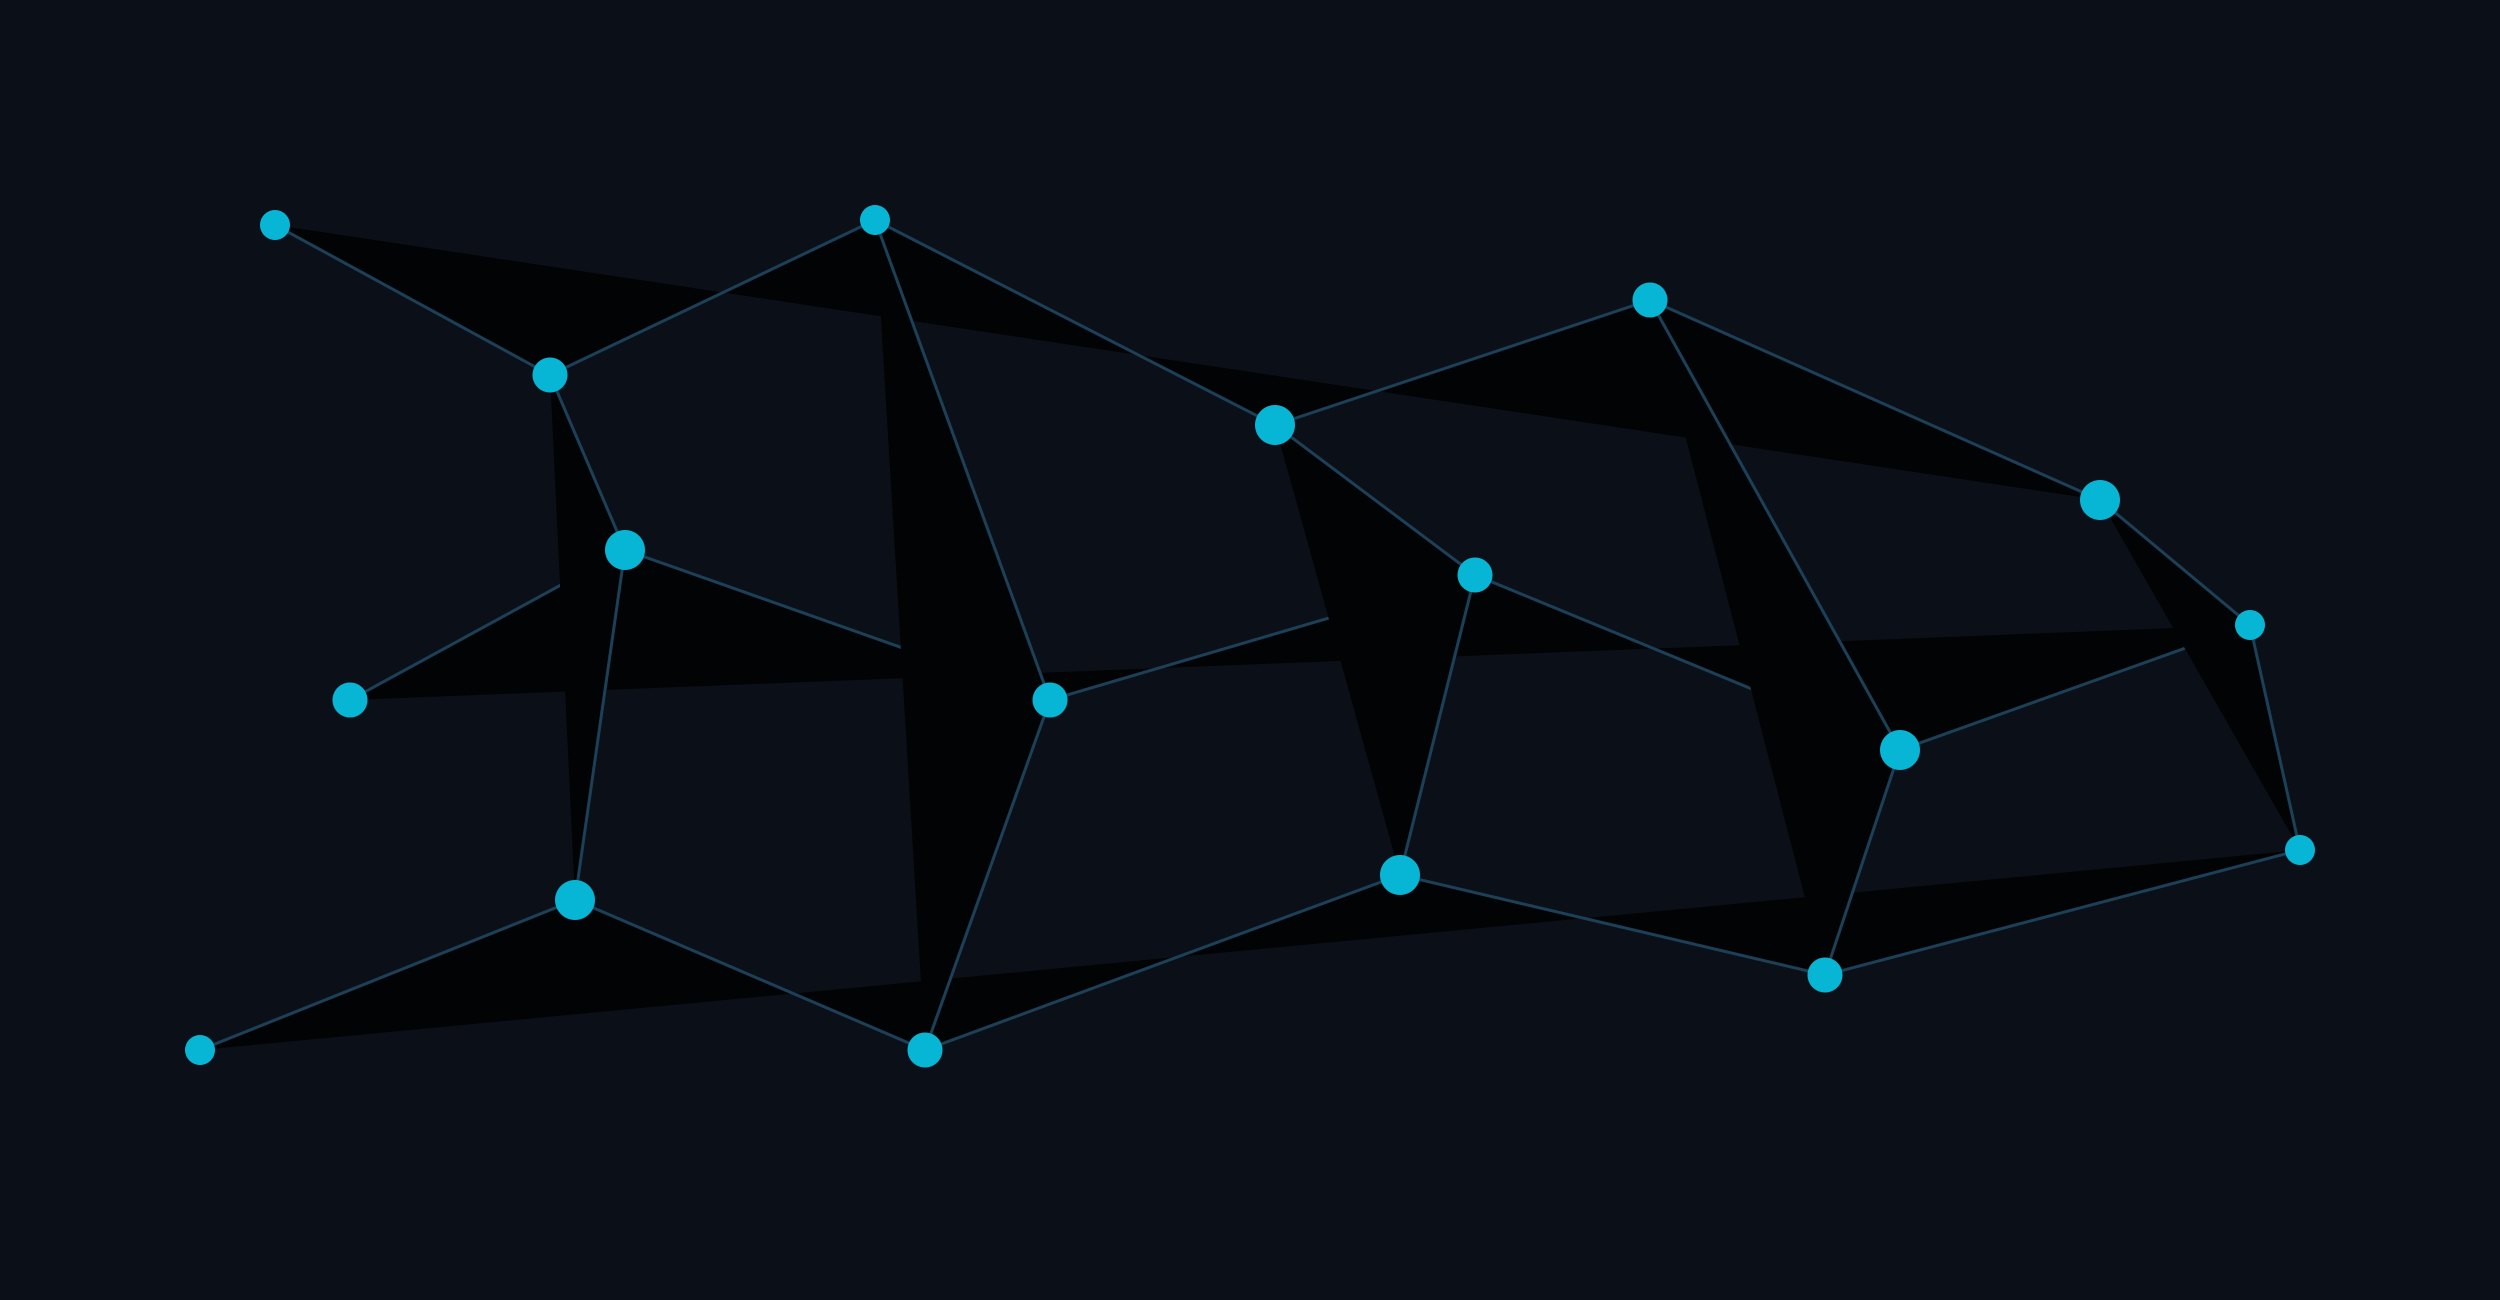
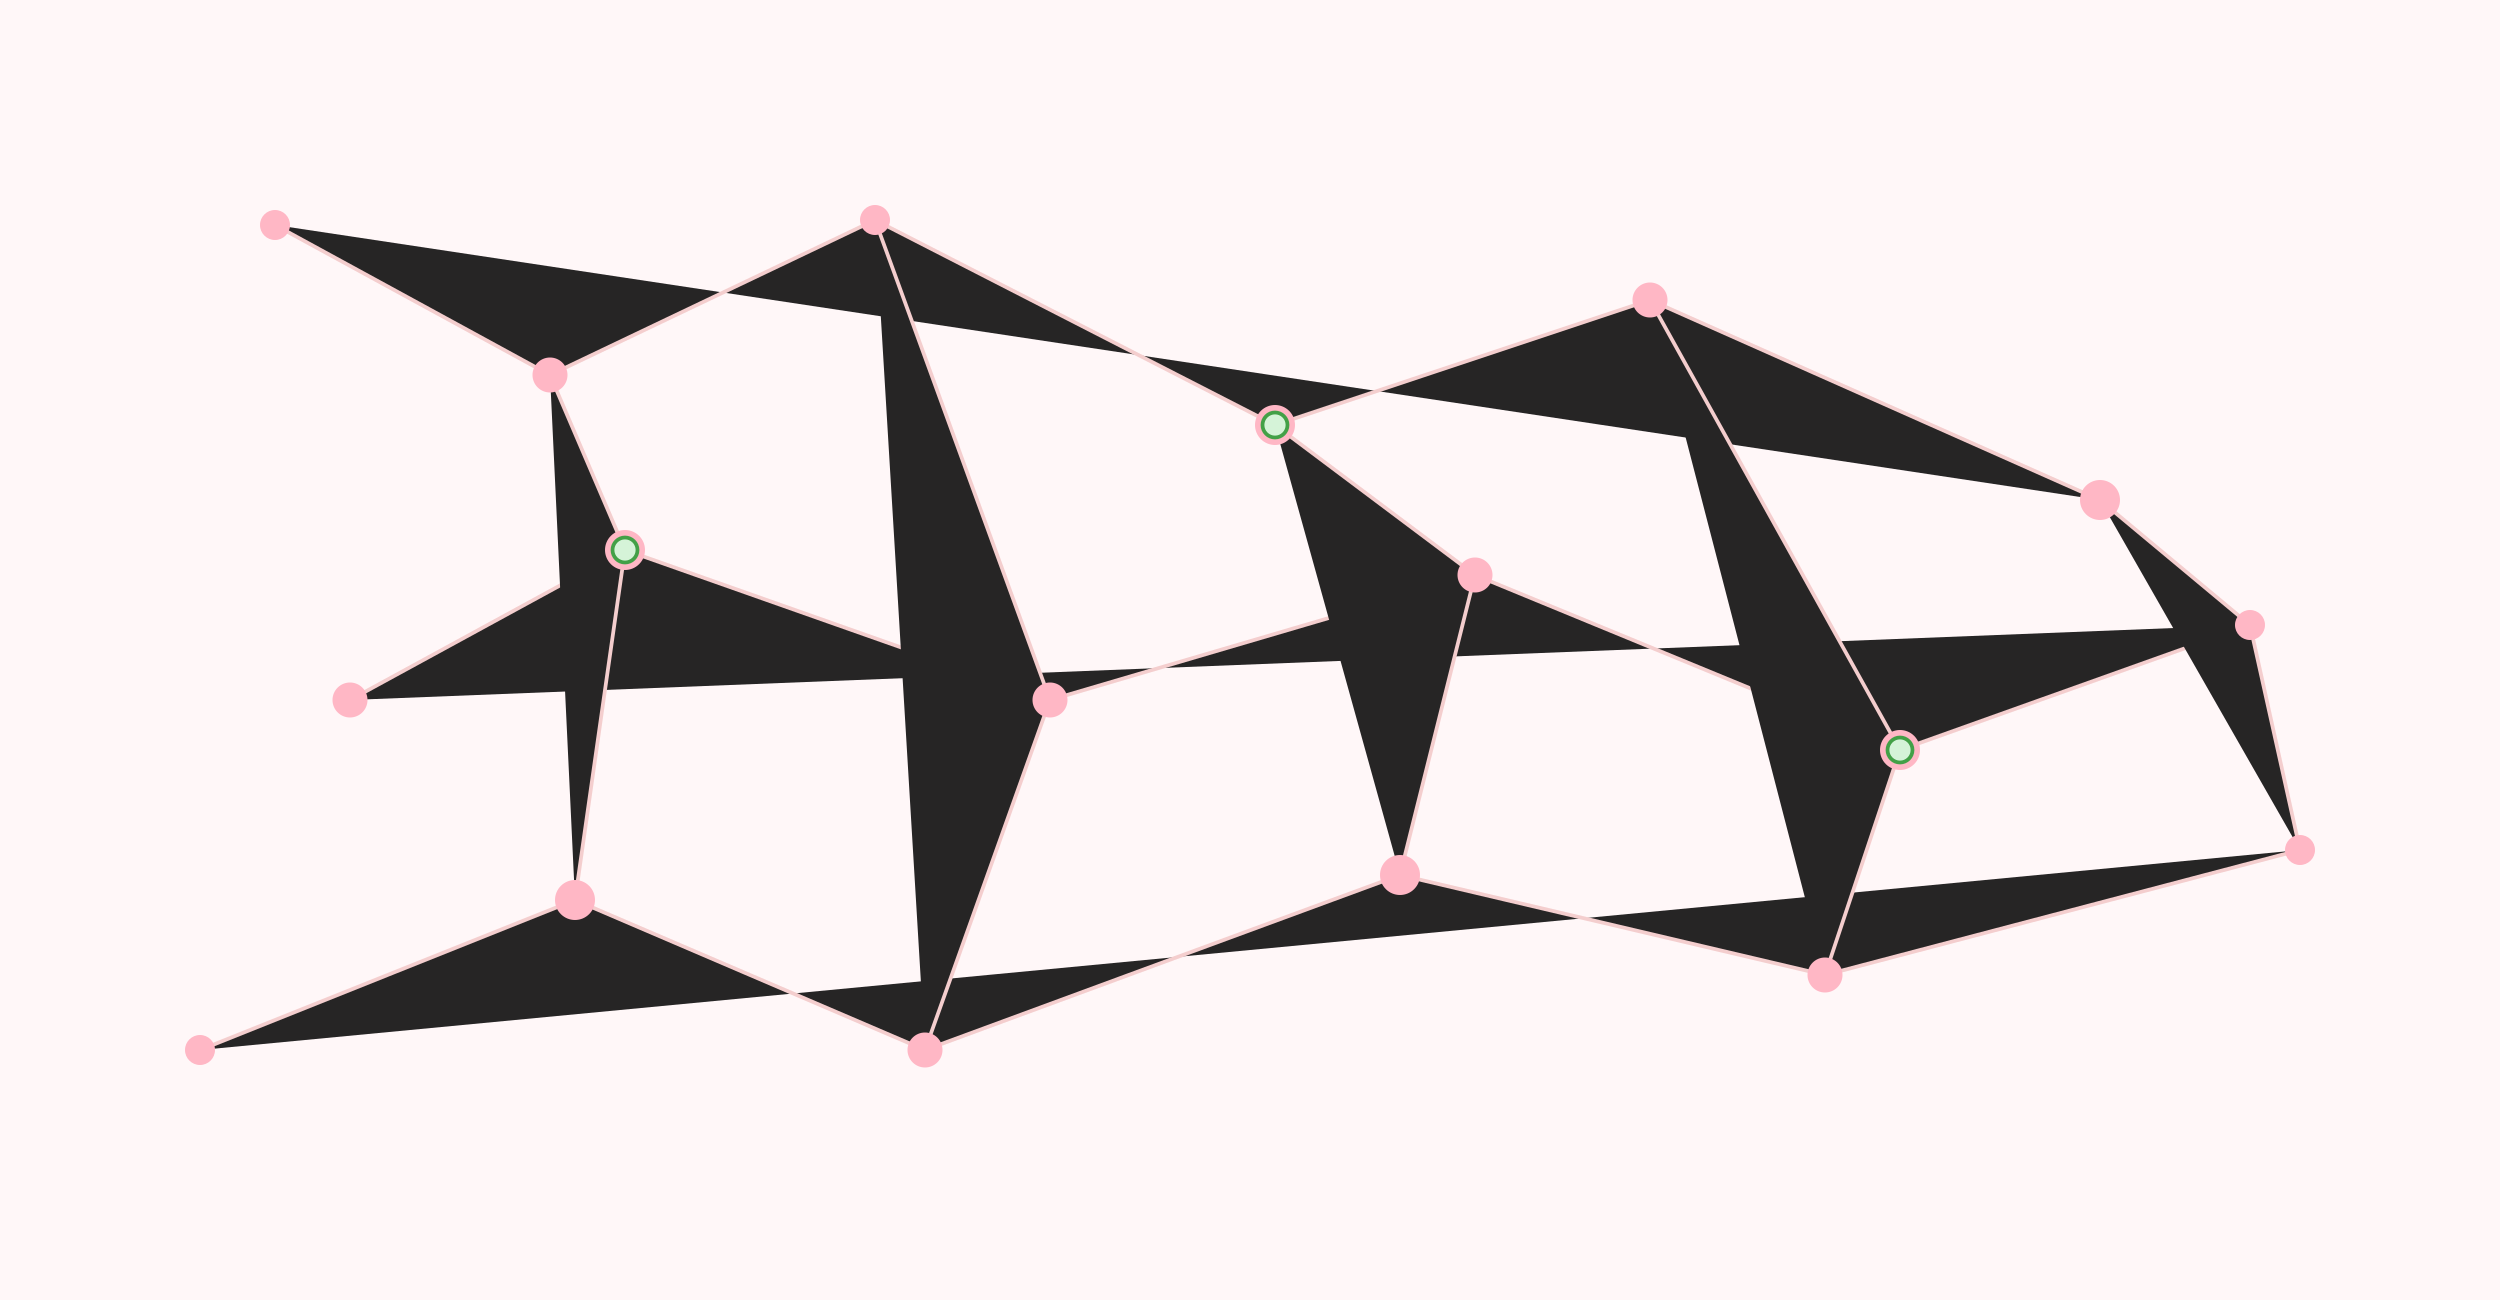
- <svg xmlns="http://www.w3.org/2000/svg" width="1000" height="520" viewBox="0 0 1000 520" role="img" aria-label="Network mesh">
-   <rect width="1000" height="520" fill="#0b0f17" />
-   <g stroke="#1f4c66" stroke-width="1.2" opacity="0.8">
+ <svg xmlns="http://www.w3.org/2000/svg" width="1000" height="520" viewBox="0 0 1000 520" role="img" aria-label="Cherry Blossom network mesh">
+   <rect width="1000" height="520" fill="#FFF7F8" />
+   <g stroke="#F2C7C7" stroke-width="1.5" opacity="0.85">
    <path d="M110 90L220 150L350 88L510 170L660 120L840 200" />
    <path d="M140 280L250 220L420 280L590 230L760 300L900 250" />
    <path d="M80 420L230 360L370 420L560 350L730 390L920 340" />
    <path d="M220 150L250 220L230 360" />
    <path d="M350 88L420 280L370 420" />
    <path d="M510 170L590 230L560 350" />
    <path d="M660 120L760 300L730 390" />
    <path d="M840 200L900 250L920 340" />
  </g>
-   <g fill="#06b6d4">
+   <g fill="#FFB7C5">
    <circle cx="110" cy="90" r="6" />
    <circle cx="220" cy="150" r="7" />
    <circle cx="350" cy="88" r="6" />
    <circle cx="510" cy="170" r="8" />
    <circle cx="660" cy="120" r="7" />
    <circle cx="840" cy="200" r="8" />
    <circle cx="140" cy="280" r="7" />
    <circle cx="250" cy="220" r="8" />
    <circle cx="420" cy="280" r="7" />
    <circle cx="590" cy="230" r="7" />
    <circle cx="760" cy="300" r="8" />
    <circle cx="900" cy="250" r="6" />
    <circle cx="80" cy="420" r="6" />
    <circle cx="230" cy="360" r="8" />
    <circle cx="370" cy="420" r="7" />
    <circle cx="560" cy="350" r="8" />
    <circle cx="730" cy="390" r="7" />
    <circle cx="920" cy="340" r="6" />
  </g>
+   <g fill="#D5F3D8" stroke="#43A047" stroke-width="1.5">
+     <circle cx="510" cy="170" r="5" />
+     <circle cx="250" cy="220" r="5" />
+     <circle cx="760" cy="300" r="5" />
+   </g>
</svg>
